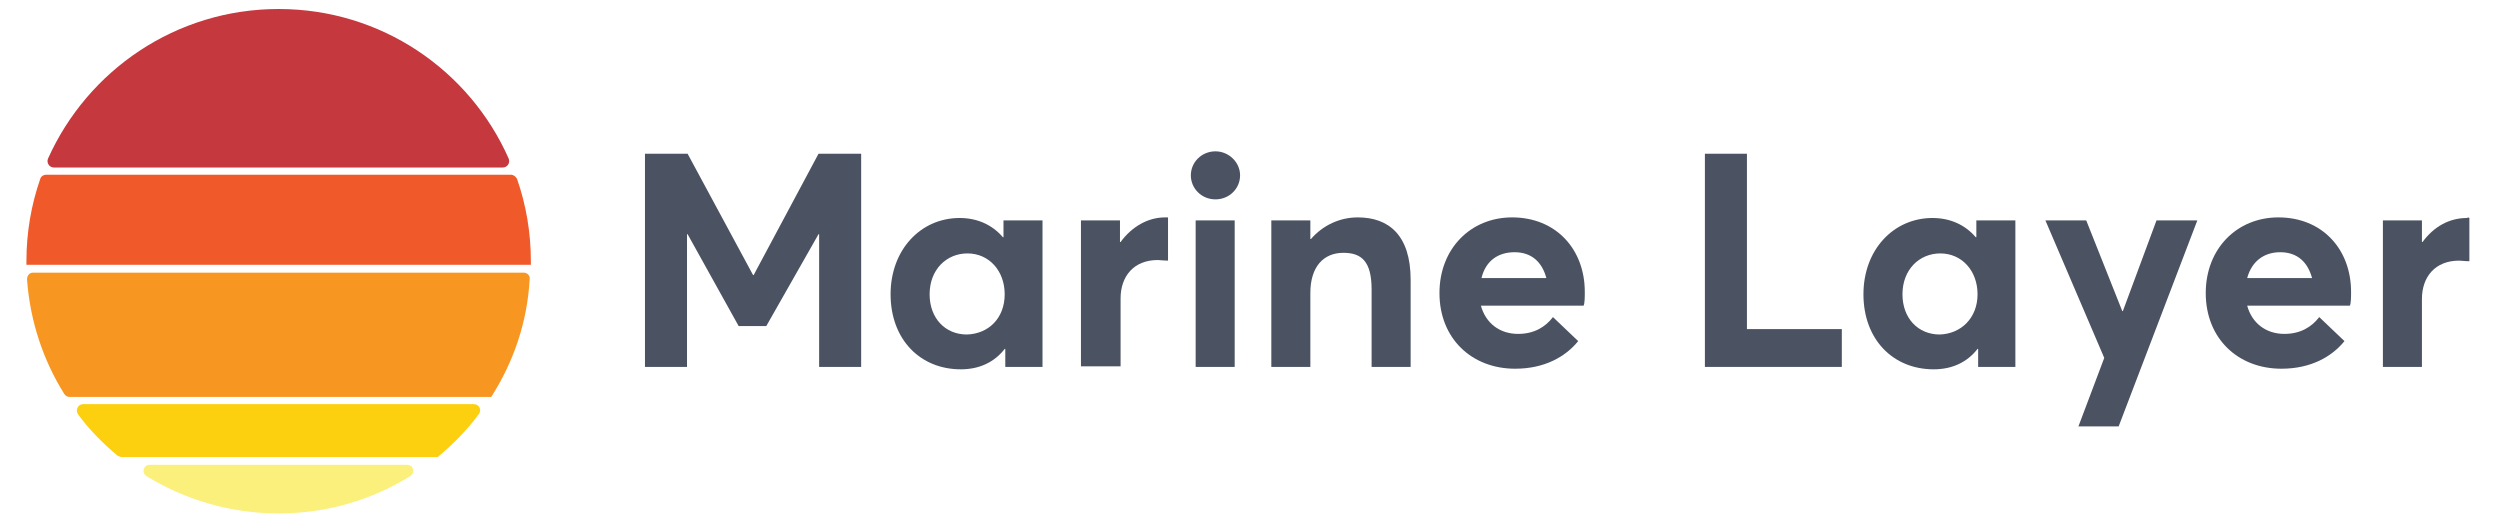
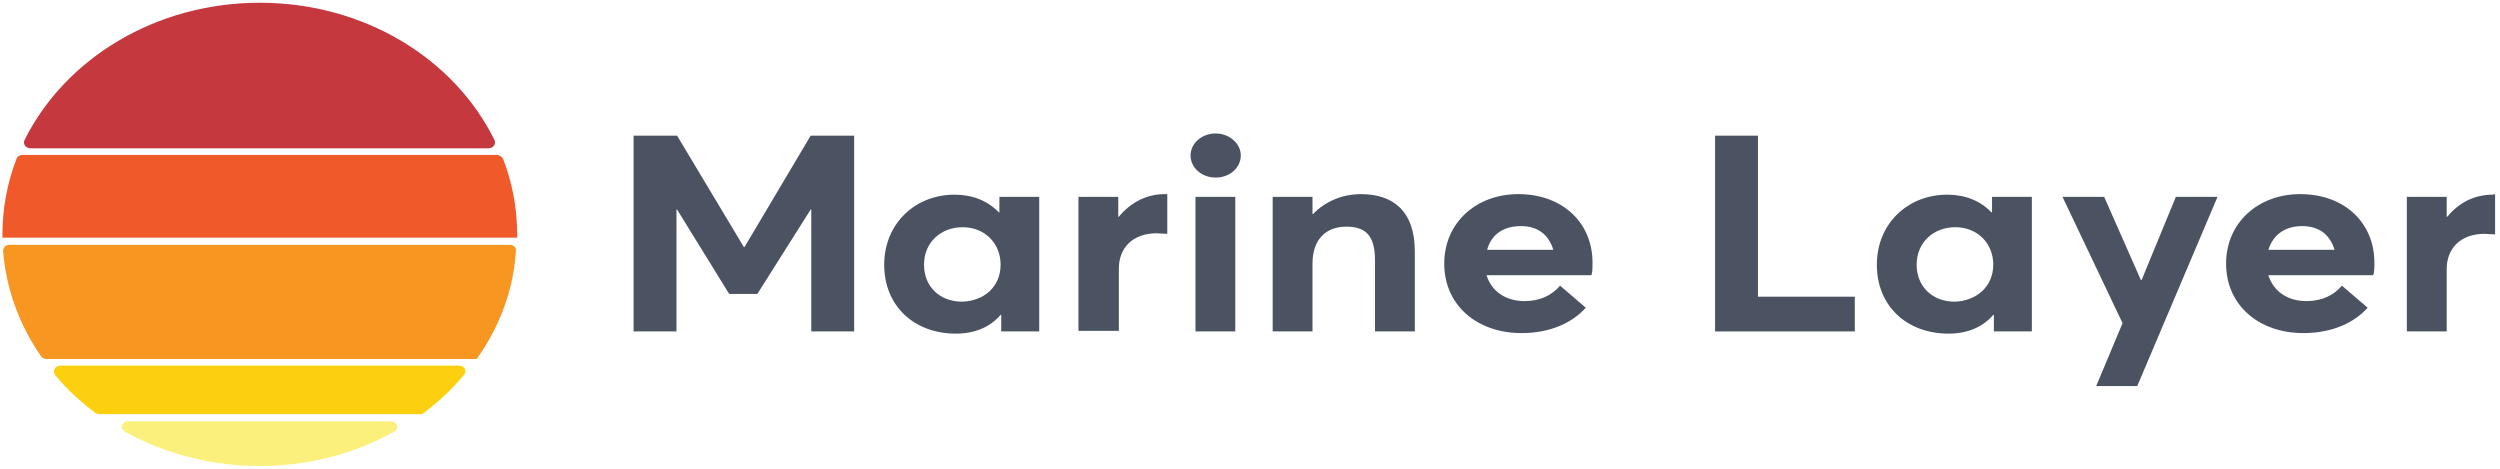
- <svg xmlns="http://www.w3.org/2000/svg" version="1.1" id="Layer_1" x="0px" y="0px" viewBox="0 0 416.3 87" style="enable-background:new 0 0 416.3 87;" xml:space="preserve">
-   <style type="text/css">
- 	.st0{fill:#FCF07D;}
- 	.st1{fill:#C4383E;}
- 	.st2{fill:#F05A2B;}
- 	.st3{fill:#F79721;}
- 	.st4{fill:#FCCF0F;}
- 	.st5{fill:#4B5363;}
- </style>
-   <path class="st0" d="M46.4,85.5c-8.1,0-15.6-2.3-22-6.2c-0.9-0.6-0.5-1.9,0.5-1.9h42.9c1.1,0,1.4,1.4,0.5,1.9  C62,83.2,54.5,85.5,46.4,85.5" />
-   <path class="st1" d="M46.4,1.5c17.1,0,31.8,10.2,38.3,24.9c0.3,0.7-0.2,1.5-1,1.5H9c-0.8,0-1.3-0.8-1-1.5  C14.6,11.7,29.3,1.5,46.4,1.5" />
-   <path class="st2" d="M88.4,43.5c0,0.2,0,0.4,0,0.6h-84c0-0.2,0-0.4,0-0.6c0-4.8,0.8-9.4,2.3-13.7c0.1-0.4,0.5-0.7,1-0.7h77.4  c0.4,0,0.8,0.3,1,0.7C87.6,34.1,88.4,38.7,88.4,43.5" />
-   <path class="st3" d="M81.8,66.1H11.6c-0.4,0-0.7-0.2-0.9-0.5C7.2,60,5,53.5,4.5,46.5c0-0.6,0.4-1.1,1-1.1h81.7c0.6,0,1.1,0.5,1,1.1  C87.8,53.7,85.5,60.3,81.8,66.1" />
-   <path class="st4" d="M72.9,76.1H20.3c-0.2,0-0.5-0.1-0.7-0.2c-2.4-2-4.7-4.3-6.6-6.9c-0.5-0.7,0-1.7,0.8-1.7h65.1  c0.9,0,1.4,1,0.8,1.7C77.8,71.6,75.4,74,72.9,76.1" />
-   <path class="st5" d="M143.4,25.6v35.5h-7V39h-0.1l-8.7,15.3h-4.6L114.5,39h-0.1v22.1h-7V25.6h7.1l10.9,20.2h0.1l10.8-20.2H143.4z" />
-   <path class="st5" d="M173.6,36.7v24.4h-6.2v-3h-0.1c-1.7,2.2-4.2,3.4-7.3,3.4c-6.8,0-11.7-5-11.7-12.5c0-7.4,5-12.7,11.5-12.7  c2.9,0,5.4,1.1,7.2,3.2h0.1v-2.8L173.6,36.7z M167.3,49c0-3.9-2.6-6.8-6.2-6.8c-3.5,0-6.3,2.7-6.3,6.8c0,4,2.6,6.7,6.2,6.7  C164.6,55.6,167.3,53,167.3,49z" />
-   <path class="st5" d="M194,36.2c0.2,0,0.4,0,0.5,0v7.2c-0.7,0-1.4-0.1-1.7-0.1c-4,0-6.2,2.7-6.2,6.4v11.3H180V36.7h6.5v3.6h0.1  C188.5,37.7,191.2,36.2,194,36.2L194,36.2z" />
-   <path class="st5" d="M198.3,29.2c0-2.2,1.8-4,4.1-4c2.2,0,4.1,1.8,4.1,4c0,2.2-1.8,4-4.1,4C200.1,33.2,198.3,31.4,198.3,29.2z   M199.1,36.7h6.5v24.4h-6.5V36.7z" />
-   <path class="st5" d="M234.9,46.6v14.5h-6.5V48.2c0-4.7-1.7-6.1-4.7-6.1c-3.3,0-5.5,2.3-5.5,6.7v12.3h-6.5V36.7h6.5v3.1h0.1  c2-2.3,4.8-3.6,7.8-3.6C231.2,36.2,234.9,39.1,234.9,46.6z" />
-   <path class="st5" d="M263.9,48.6c0,0.8,0,1.9-0.2,2.3h-17.1c0.8,2.9,3.1,4.7,6.2,4.7c2.6,0,4.5-1.1,5.8-2.8l4.2,4  c-2.1,2.6-5.6,4.6-10.5,4.6c-7.2,0-12.6-5-12.6-12.6c0-7.4,5.2-12.6,12.1-12.6C259.1,36.2,263.9,41.5,263.9,48.6L263.9,48.6z   M246.7,46.3h10.8c-0.7-2.6-2.4-4.3-5.3-4.3C249.5,42,247.4,43.4,246.7,46.3z" />
-   <path class="st5" d="M283.9,25.6h7v29.2h15.8v6.3h-22.8V25.6z" />
-   <path class="st5" d="M335.6,36.7v24.4h-6.2v-3h-0.1c-1.7,2.2-4.2,3.4-7.3,3.4c-6.8,0-11.7-5-11.7-12.5c0-7.4,5-12.7,11.5-12.7  c2.9,0,5.4,1.1,7.2,3.2h0.1v-2.8L335.6,36.7z M329.3,49c0-3.9-2.6-6.8-6.2-6.8c-3.5,0-6.3,2.7-6.3,6.8c0,4,2.6,6.7,6.2,6.7  C326.5,55.6,329.3,53,329.3,49z" />
-   <path class="st5" d="M365.9,36.7L352.8,71h-6.7l4.3-11.4l-9.8-22.9h6.8l6,15.1h0.1l5.6-15.1H365.9z" />
-   <path class="st5" d="M391.5,48.6c0,0.8,0,1.9-0.2,2.3h-17.1c0.8,2.9,3.1,4.7,6.2,4.7c2.6,0,4.5-1.1,5.8-2.8l4.2,4  c-2.1,2.6-5.6,4.6-10.5,4.6c-7.2,0-12.6-5-12.6-12.6c0-7.4,5.2-12.6,12.1-12.6C386.7,36.2,391.5,41.5,391.5,48.6L391.5,48.6z   M374.2,46.3H385c-0.7-2.6-2.4-4.3-5.3-4.3C377.1,42,375,43.4,374.2,46.3z" />
-   <path class="st5" d="M411.2,36.3v7.2c-0.7,0-1.4-0.1-1.7-0.1c-4,0-6.2,2.7-6.2,6.4v11.3h-6.5V36.7h6.5v3.6h0.1c1.9-2.6,4.5-4,7.4-4  C410.9,36.2,411.1,36.2,411.2,36.3z" />
+ <svg xmlns="http://www.w3.org/2000/svg" width="160px" height="30px" viewBox="0 0 128 24" version="1.1">
+   <defs />
+   <g id="Page-1" stroke="none" stroke-width="1" fill="none" fill-rule="evenodd">
+     <g id="marine_layer" fill-rule="nonzero">
+       <path d="M13.302,23.859 C10.761,23.859 8.408,23.209 6.4,22.108 C6.118,21.939 6.243,21.572 6.557,21.572 L20.016,21.572 C20.361,21.572 20.455,21.967 20.173,22.108 C18.196,23.209 15.843,23.859 13.302,23.859" id="Shape" fill="#FCF07D" />
+       <path d="M13.302,0.141 C18.667,0.141 23.278,3.021 25.318,7.172 C25.412,7.369 25.255,7.595 25.004,7.595 L1.569,7.595 C1.318,7.595 1.161,7.369 1.255,7.172 C3.325,3.021 7.937,0.141 13.302,0.141" id="Shape" fill="#C4383E" />
+       <path d="M26.478,12 C26.478,12.056 26.478,12.113 26.478,12.169 L0.125,12.169 C0.125,12.113 0.125,12.056 0.125,12 C0.125,10.645 0.376,9.346 0.847,8.132 C0.878,8.019 1.004,7.934 1.161,7.934 L25.443,7.934 C25.569,7.934 25.694,8.019 25.757,8.132 C26.227,9.346 26.478,10.645 26.478,12" id="Shape" fill="#F05A2B" />
+       <path d="M24.408,18.381 L2.384,18.381 C2.259,18.381 2.165,18.325 2.102,18.24 C1.004,16.659 0.314,14.824 0.157,12.847 C0.157,12.678 0.282,12.536 0.471,12.536 L26.102,12.536 C26.29,12.536 26.447,12.678 26.416,12.847 C26.29,14.88 25.569,16.744 24.408,18.381" id="Shape" fill="#F79721" />
+       <path d="M21.616,21.205 L5.114,21.205 C5.051,21.205 4.957,21.176 4.894,21.148 C4.141,20.584 3.42,19.934 2.824,19.2 C2.667,19.002 2.824,18.72 3.075,18.72 L23.498,18.72 C23.78,18.72 23.937,19.002 23.749,19.2 C23.153,19.934 22.4,20.612 21.616,21.205" id="Shape" fill="#FCCF0F" />
+       <polygon id="Shape" fill="#4B5363" points="43.733 6.946 43.733 16.969 41.537 16.969 41.537 10.729 41.506 10.729 38.776 15.049 37.333 15.049 34.667 10.729 34.635 10.729 34.635 16.969 32.439 16.969 32.439 6.946 34.667 6.946 38.086 12.649 38.118 12.649 41.506 6.946" />
+       <path d="M53.208,10.08 L53.208,16.969 L51.263,16.969 L51.263,16.122 L51.231,16.122 C50.698,16.744 49.914,17.082 48.941,17.082 C46.808,17.082 45.271,15.671 45.271,13.553 C45.271,11.464 46.839,9.967 48.878,9.967 C49.788,9.967 50.573,10.278 51.137,10.871 L51.169,10.871 L51.169,10.08 L53.208,10.08 Z M51.231,13.553 C51.231,12.452 50.416,11.633 49.286,11.633 C48.188,11.633 47.31,12.395 47.31,13.553 C47.31,14.682 48.125,15.445 49.255,15.445 C50.384,15.416 51.231,14.682 51.231,13.553 Z" id="Shape" fill="#4B5363" />
+       <path d="M59.608,9.939 C59.671,9.939 59.733,9.939 59.765,9.939 L59.765,11.972 C59.545,11.972 59.325,11.944 59.231,11.944 C57.976,11.944 57.286,12.706 57.286,13.751 L57.286,16.941 L55.216,16.941 L55.216,10.08 L57.255,10.08 L57.255,11.096 L57.286,11.096 C57.882,10.362 58.729,9.939 59.608,9.939 Z" id="Shape" fill="#4B5363" />
+       <path d="M60.957,7.962 C60.957,7.341 61.522,6.833 62.243,6.833 C62.933,6.833 63.529,7.341 63.529,7.962 C63.529,8.584 62.965,9.092 62.243,9.092 C61.522,9.092 60.957,8.584 60.957,7.962 Z M61.208,10.08 L63.247,10.08 L63.247,16.969 L61.208,16.969 L61.208,10.08 Z" id="Shape" fill="#4B5363" />
+       <path d="M72.439,12.875 L72.439,16.969 L70.4,16.969 L70.4,13.327 C70.4,12 69.867,11.605 68.925,11.605 C67.89,11.605 67.2,12.254 67.2,13.496 L67.2,16.969 L65.161,16.969 L65.161,10.08 L67.2,10.08 L67.2,10.955 L67.231,10.955 C67.859,10.306 68.737,9.939 69.678,9.939 C71.278,9.939 72.439,10.758 72.439,12.875 Z" id="Shape" fill="#4B5363" />
+       <path d="M81.537,13.44 C81.537,13.666 81.537,13.976 81.475,14.089 L76.11,14.089 C76.361,14.908 77.082,15.416 78.055,15.416 C78.871,15.416 79.467,15.106 79.875,14.626 L81.192,15.755 C80.533,16.489 79.435,17.054 77.898,17.054 C75.639,17.054 73.945,15.642 73.945,13.496 C73.945,11.407 75.576,9.939 77.741,9.939 C80.031,9.939 81.537,11.435 81.537,13.44 Z M76.141,12.791 L79.529,12.791 C79.31,12.056 78.776,11.576 77.867,11.576 C77.02,11.576 76.361,11.972 76.141,12.791 Z" id="Shape" fill="#4B5363" />
+       <polygon id="Shape" fill="#4B5363" points="87.812 6.946 90.008 6.946 90.008 15.191 94.965 15.191 94.965 16.969 87.812 16.969" />
+       <path d="M104.031,10.08 L104.031,16.969 L102.086,16.969 L102.086,16.122 L102.055,16.122 C101.522,16.744 100.737,17.082 99.765,17.082 C97.631,17.082 96.094,15.671 96.094,13.553 C96.094,11.464 97.663,9.967 99.702,9.967 C100.612,9.967 101.396,10.278 101.961,10.871 L101.992,10.871 L101.992,10.08 L104.031,10.08 Z M102.055,13.553 C102.055,12.452 101.239,11.633 100.11,11.633 C99.012,11.633 98.133,12.395 98.133,13.553 C98.133,14.682 98.949,15.445 100.078,15.445 C101.176,15.416 102.055,14.682 102.055,13.553 Z" id="Shape" fill="#4B5363" />
+       <polygon id="Shape" fill="#4B5363" points="113.537 10.08 109.427 19.765 107.325 19.765 108.675 16.546 105.6 10.08 107.733 10.08 109.616 14.344 109.647 14.344 111.404 10.08" />
+       <path d="M121.569,13.44 C121.569,13.666 121.569,13.976 121.506,14.089 L116.141,14.089 C116.392,14.908 117.114,15.416 118.086,15.416 C118.902,15.416 119.498,15.106 119.906,14.626 L121.224,15.755 C120.565,16.489 119.467,17.054 117.929,17.054 C115.671,17.054 113.976,15.642 113.976,13.496 C113.976,11.407 115.608,9.939 117.773,9.939 C120.063,9.939 121.569,11.435 121.569,13.44 Z M116.141,12.791 L119.529,12.791 C119.31,12.056 118.776,11.576 117.867,11.576 C117.051,11.576 116.392,11.972 116.141,12.791 Z" id="Shape" fill="#4B5363" />
+       <path d="M127.749,9.967 L127.749,12 C127.529,12 127.31,11.972 127.216,11.972 C125.961,11.972 125.271,12.734 125.271,13.779 L125.271,16.969 L123.231,16.969 L123.231,10.08 L125.271,10.08 L125.271,11.096 L125.302,11.096 C125.898,10.362 126.714,9.967 127.624,9.967 C127.655,9.939 127.718,9.939 127.749,9.967 Z" id="Shape" fill="#4B5363" />
+     </g>
+   </g>
</svg>
